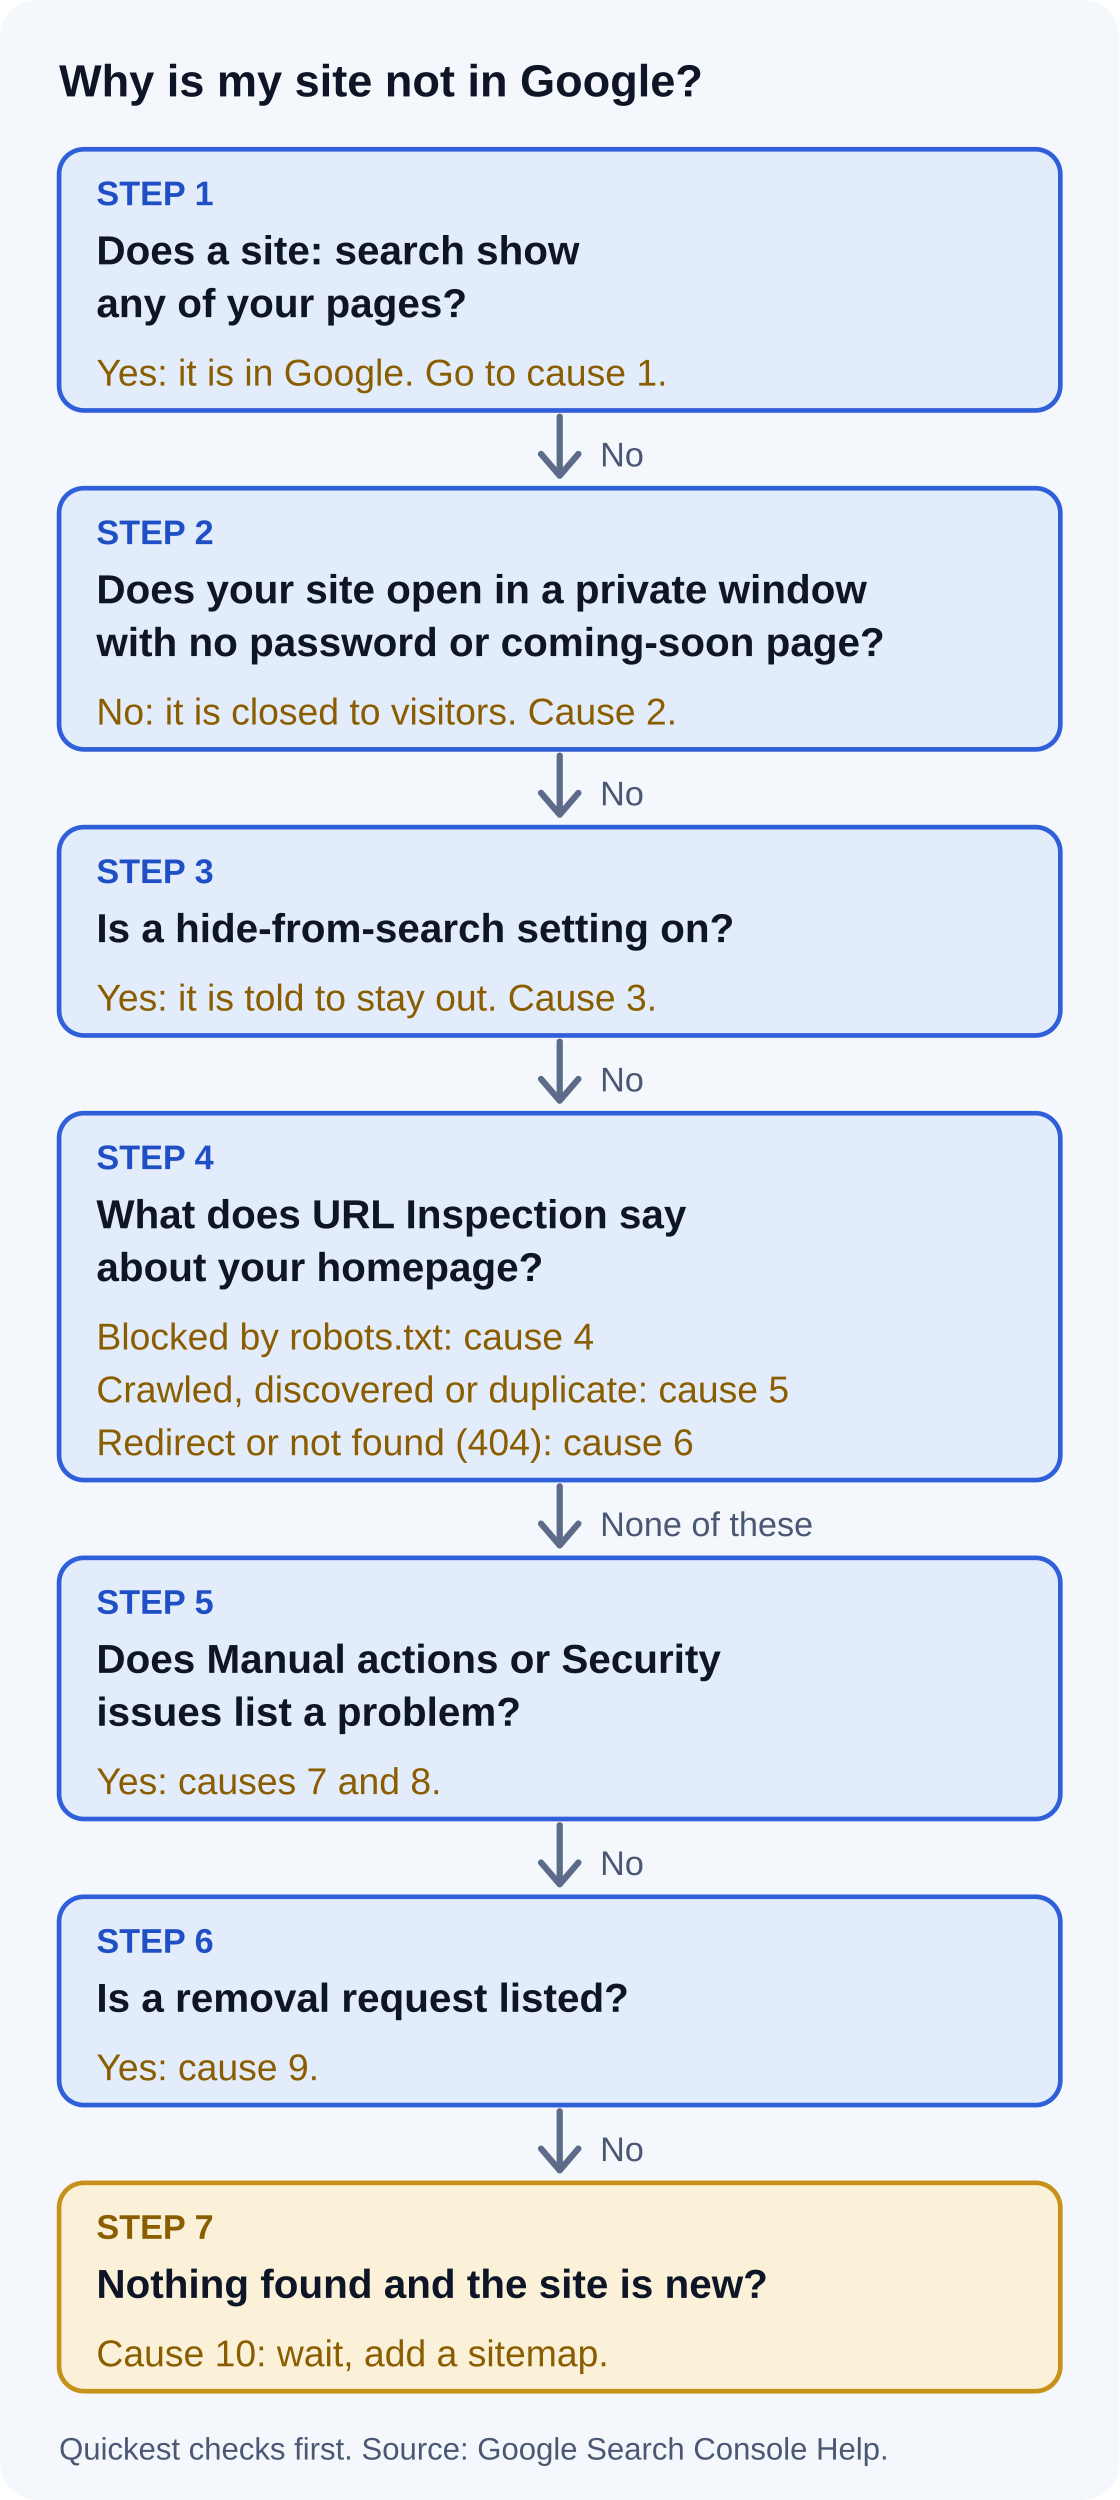
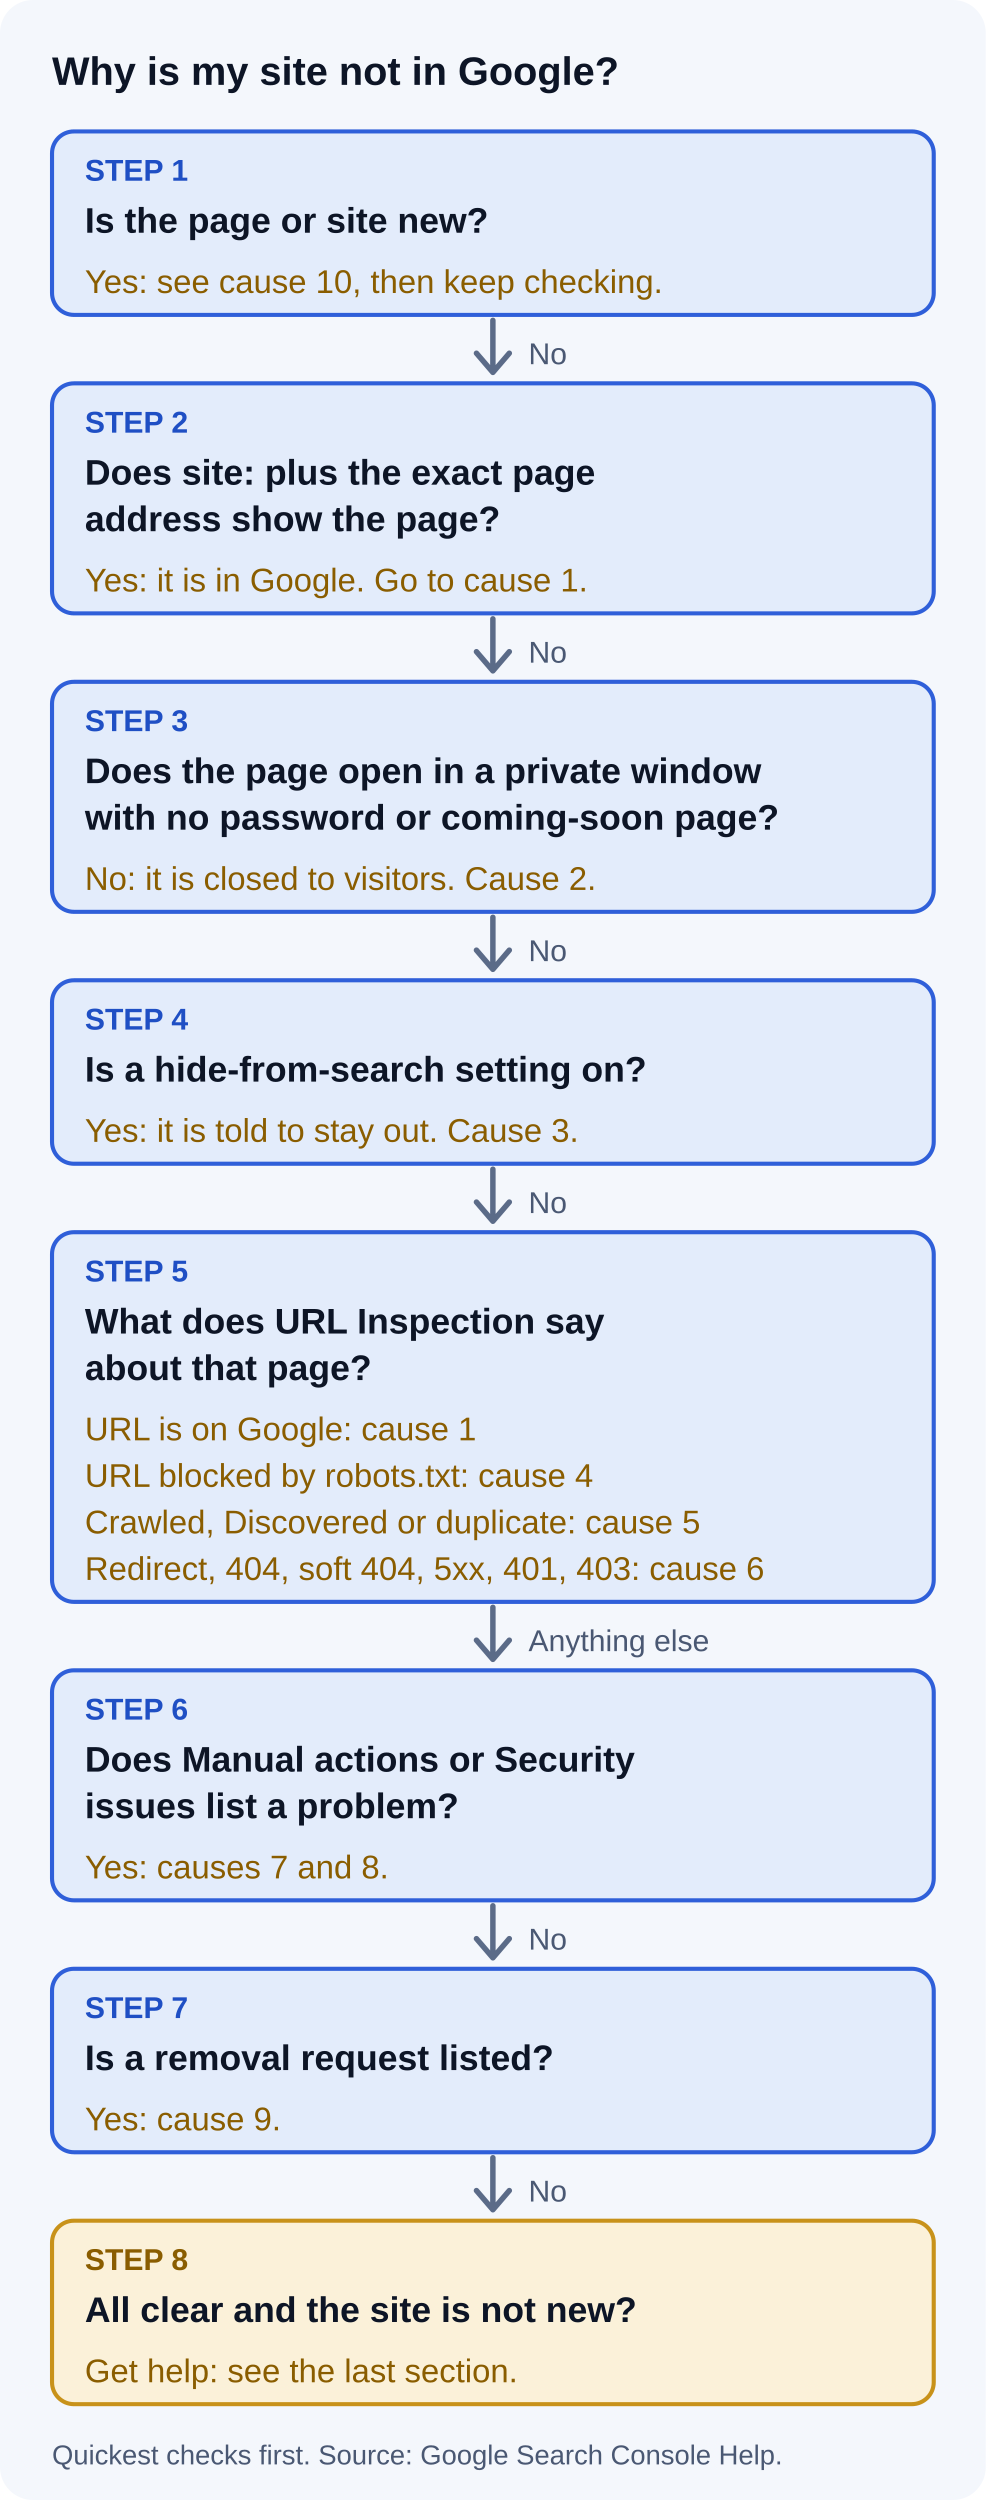
- <svg xmlns="http://www.w3.org/2000/svg" width="720" height="1608" viewBox="0 0 720 1608" role="img" aria-labelledby="title desc">
-   <rect width="720" height="1608" rx="24" fill="#f4f7fc" />
+ <svg xmlns="http://www.w3.org/2000/svg" width="720" height="1826" viewBox="0 0 720 1826" role="img" aria-labelledby="title desc">
+   <rect width="720" height="1826" rx="24" fill="#f4f7fc" />
  <g font-family="Arial,sans-serif">
    <text x="38" y="62" fill="#0d1526" font-size="29" font-weight="700">Why is my site not in Google?</text>
-     <rect x="38" y="96" width="644" height="168" rx="16" fill="#e3ecfb" stroke="#2f5fd9" stroke-width="3" />
+     <rect x="38" y="96" width="644" height="134" rx="16" fill="#e3ecfb" stroke="#2f5fd9" stroke-width="3" />
    <text x="62" y="132" fill="#1f4fc4" font-size="22" font-weight="700">STEP 1</text>
-     <text x="62" y="170" fill="#0d1526" font-size="26" font-weight="700">Does a site: search show</text>
-     <text x="62" y="204" fill="#0d1526" font-size="26" font-weight="700">any of your pages?</text>
-     <text x="62" y="248" fill="#8a5d00" font-size="24">Yes: it is in Google. Go to cause 1.</text>
-     <path d="M360 268 V304 M348 292 L360 306 L372 292" fill="none" stroke="#5b6b88" stroke-width="4" stroke-linecap="round" stroke-linejoin="round" />
-     <text x="386" y="300" fill="#4a5873" font-size="22">No</text>
-     <rect x="38" y="314" width="644" height="168" rx="16" fill="#e3ecfb" stroke="#2f5fd9" stroke-width="3" />
-     <text x="62" y="350" fill="#1f4fc4" font-size="22" font-weight="700">STEP 2</text>
-     <text x="62" y="388" fill="#0d1526" font-size="26" font-weight="700">Does your site open in a private window</text>
-     <text x="62" y="422" fill="#0d1526" font-size="26" font-weight="700">with no password or coming-soon page?</text>
-     <text x="62" y="466" fill="#8a5d00" font-size="24">No: it is closed to visitors. Cause 2.</text>
-     <path d="M360 486 V522 M348 510 L360 524 L372 510" fill="none" stroke="#5b6b88" stroke-width="4" stroke-linecap="round" stroke-linejoin="round" />
-     <text x="386" y="518" fill="#4a5873" font-size="22">No</text>
-     <rect x="38" y="532" width="644" height="134" rx="16" fill="#e3ecfb" stroke="#2f5fd9" stroke-width="3" />
-     <text x="62" y="568" fill="#1f4fc4" font-size="22" font-weight="700">STEP 3</text>
-     <text x="62" y="606" fill="#0d1526" font-size="26" font-weight="700">Is a hide-from-search setting on?</text>
-     <text x="62" y="650" fill="#8a5d00" font-size="24">Yes: it is told to stay out. Cause 3.</text>
+     <text x="62" y="170" fill="#0d1526" font-size="26" font-weight="700">Is the page or site new?</text>
+     <text x="62" y="214" fill="#8a5d00" font-size="24">Yes: see cause 10, then keep checking.</text>
+     <path d="M360 234 V270 M348 258 L360 272 L372 258" fill="none" stroke="#5b6b88" stroke-width="4" stroke-linecap="round" stroke-linejoin="round" />
+     <text x="386" y="266" fill="#4a5873" font-size="22">No</text>
+     <rect x="38" y="280" width="644" height="168" rx="16" fill="#e3ecfb" stroke="#2f5fd9" stroke-width="3" />
+     <text x="62" y="316" fill="#1f4fc4" font-size="22" font-weight="700">STEP 2</text>
+     <text x="62" y="354" fill="#0d1526" font-size="26" font-weight="700">Does site: plus the exact page</text>
+     <text x="62" y="388" fill="#0d1526" font-size="26" font-weight="700">address show the page?</text>
+     <text x="62" y="432" fill="#8a5d00" font-size="24">Yes: it is in Google. Go to cause 1.</text>
+     <path d="M360 452 V488 M348 476 L360 490 L372 476" fill="none" stroke="#5b6b88" stroke-width="4" stroke-linecap="round" stroke-linejoin="round" />
+     <text x="386" y="484" fill="#4a5873" font-size="22">No</text>
+     <rect x="38" y="498" width="644" height="168" rx="16" fill="#e3ecfb" stroke="#2f5fd9" stroke-width="3" />
+     <text x="62" y="534" fill="#1f4fc4" font-size="22" font-weight="700">STEP 3</text>
+     <text x="62" y="572" fill="#0d1526" font-size="26" font-weight="700">Does the page open in a private window</text>
+     <text x="62" y="606" fill="#0d1526" font-size="26" font-weight="700">with no password or coming-soon page?</text>
+     <text x="62" y="650" fill="#8a5d00" font-size="24">No: it is closed to visitors. Cause 2.</text>
    <path d="M360 670 V706 M348 694 L360 708 L372 694" fill="none" stroke="#5b6b88" stroke-width="4" stroke-linecap="round" stroke-linejoin="round" />
    <text x="386" y="702" fill="#4a5873" font-size="22">No</text>
-     <rect x="38" y="716" width="644" height="236" rx="16" fill="#e3ecfb" stroke="#2f5fd9" stroke-width="3" />
+     <rect x="38" y="716" width="644" height="134" rx="16" fill="#e3ecfb" stroke="#2f5fd9" stroke-width="3" />
    <text x="62" y="752" fill="#1f4fc4" font-size="22" font-weight="700">STEP 4</text>
-     <text x="62" y="790" fill="#0d1526" font-size="26" font-weight="700">What does URL Inspection say</text>
-     <text x="62" y="824" fill="#0d1526" font-size="26" font-weight="700">about your homepage?</text>
-     <text x="62" y="868" fill="#8a5d00" font-size="24">Blocked by robots.txt: cause 4</text>
-     <text x="62" y="902" fill="#8a5d00" font-size="24">Crawled, discovered or duplicate: cause 5</text>
-     <text x="62" y="936" fill="#8a5d00" font-size="24">Redirect or not found (404): cause 6</text>
-     <path d="M360 956 V992 M348 980 L360 994 L372 980" fill="none" stroke="#5b6b88" stroke-width="4" stroke-linecap="round" stroke-linejoin="round" />
-     <text x="386" y="988" fill="#4a5873" font-size="22">None of these</text>
-     <rect x="38" y="1002" width="644" height="168" rx="16" fill="#e3ecfb" stroke="#2f5fd9" stroke-width="3" />
-     <text x="62" y="1038" fill="#1f4fc4" font-size="22" font-weight="700">STEP 5</text>
-     <text x="62" y="1076" fill="#0d1526" font-size="26" font-weight="700">Does Manual actions or Security</text>
-     <text x="62" y="1110" fill="#0d1526" font-size="26" font-weight="700">issues list a problem?</text>
-     <text x="62" y="1154" fill="#8a5d00" font-size="24">Yes: causes 7 and 8.</text>
+     <text x="62" y="790" fill="#0d1526" font-size="26" font-weight="700">Is a hide-from-search setting on?</text>
+     <text x="62" y="834" fill="#8a5d00" font-size="24">Yes: it is told to stay out. Cause 3.</text>
+     <path d="M360 854 V890 M348 878 L360 892 L372 878" fill="none" stroke="#5b6b88" stroke-width="4" stroke-linecap="round" stroke-linejoin="round" />
+     <text x="386" y="886" fill="#4a5873" font-size="22">No</text>
+     <rect x="38" y="900" width="644" height="270" rx="16" fill="#e3ecfb" stroke="#2f5fd9" stroke-width="3" />
+     <text x="62" y="936" fill="#1f4fc4" font-size="22" font-weight="700">STEP 5</text>
+     <text x="62" y="974" fill="#0d1526" font-size="26" font-weight="700">What does URL Inspection say</text>
+     <text x="62" y="1008" fill="#0d1526" font-size="26" font-weight="700">about that page?</text>
+     <text x="62" y="1052" fill="#8a5d00" font-size="24">URL is on Google: cause 1</text>
+     <text x="62" y="1086" fill="#8a5d00" font-size="24">URL blocked by robots.txt: cause 4</text>
+     <text x="62" y="1120" fill="#8a5d00" font-size="24">Crawled, Discovered or duplicate: cause 5</text>
+     <text x="62" y="1154" fill="#8a5d00" font-size="24">Redirect, 404, soft 404, 5xx, 401, 403: cause 6</text>
    <path d="M360 1174 V1210 M348 1198 L360 1212 L372 1198" fill="none" stroke="#5b6b88" stroke-width="4" stroke-linecap="round" stroke-linejoin="round" />
-     <text x="386" y="1206" fill="#4a5873" font-size="22">No</text>
-     <rect x="38" y="1220" width="644" height="134" rx="16" fill="#e3ecfb" stroke="#2f5fd9" stroke-width="3" />
+     <text x="386" y="1206" fill="#4a5873" font-size="22">Anything else</text>
+     <rect x="38" y="1220" width="644" height="168" rx="16" fill="#e3ecfb" stroke="#2f5fd9" stroke-width="3" />
    <text x="62" y="1256" fill="#1f4fc4" font-size="22" font-weight="700">STEP 6</text>
-     <text x="62" y="1294" fill="#0d1526" font-size="26" font-weight="700">Is a removal request listed?</text>
-     <text x="62" y="1338" fill="#8a5d00" font-size="24">Yes: cause 9.</text>
-     <path d="M360 1358 V1394 M348 1382 L360 1396 L372 1382" fill="none" stroke="#5b6b88" stroke-width="4" stroke-linecap="round" stroke-linejoin="round" />
-     <text x="386" y="1390" fill="#4a5873" font-size="22">No</text>
-     <rect x="38" y="1404" width="644" height="134" rx="16" fill="#fbf1d9" stroke="#c8921a" stroke-width="3" />
-     <text x="62" y="1440" fill="#8a5d00" font-size="22" font-weight="700">STEP 7</text>
-     <text x="62" y="1478" fill="#0d1526" font-size="26" font-weight="700">Nothing found and the site is new?</text>
-     <text x="62" y="1522" fill="#8a5d00" font-size="24">Cause 10: wait, add a sitemap.</text>
-     <text x="38" y="1582" fill="#4a5873" font-size="20">Quickest checks first. Source: Google Search Console Help.</text>
+     <text x="62" y="1294" fill="#0d1526" font-size="26" font-weight="700">Does Manual actions or Security</text>
+     <text x="62" y="1328" fill="#0d1526" font-size="26" font-weight="700">issues list a problem?</text>
+     <text x="62" y="1372" fill="#8a5d00" font-size="24">Yes: causes 7 and 8.</text>
+     <path d="M360 1392 V1428 M348 1416 L360 1430 L372 1416" fill="none" stroke="#5b6b88" stroke-width="4" stroke-linecap="round" stroke-linejoin="round" />
+     <text x="386" y="1424" fill="#4a5873" font-size="22">No</text>
+     <rect x="38" y="1438" width="644" height="134" rx="16" fill="#e3ecfb" stroke="#2f5fd9" stroke-width="3" />
+     <text x="62" y="1474" fill="#1f4fc4" font-size="22" font-weight="700">STEP 7</text>
+     <text x="62" y="1512" fill="#0d1526" font-size="26" font-weight="700">Is a removal request listed?</text>
+     <text x="62" y="1556" fill="#8a5d00" font-size="24">Yes: cause 9.</text>
+     <path d="M360 1576 V1612 M348 1600 L360 1614 L372 1600" fill="none" stroke="#5b6b88" stroke-width="4" stroke-linecap="round" stroke-linejoin="round" />
+     <text x="386" y="1608" fill="#4a5873" font-size="22">No</text>
+     <rect x="38" y="1622" width="644" height="134" rx="16" fill="#fbf1d9" stroke="#c8921a" stroke-width="3" />
+     <text x="62" y="1658" fill="#8a5d00" font-size="22" font-weight="700">STEP 8</text>
+     <text x="62" y="1696" fill="#0d1526" font-size="26" font-weight="700">All clear and the site is not new?</text>
+     <text x="62" y="1740" fill="#8a5d00" font-size="24">Get help: see the last section.</text>
+     <text x="38" y="1800" fill="#4a5873" font-size="20">Quickest checks first. Source: Google Search Console Help.</text>
  </g>
</svg>
